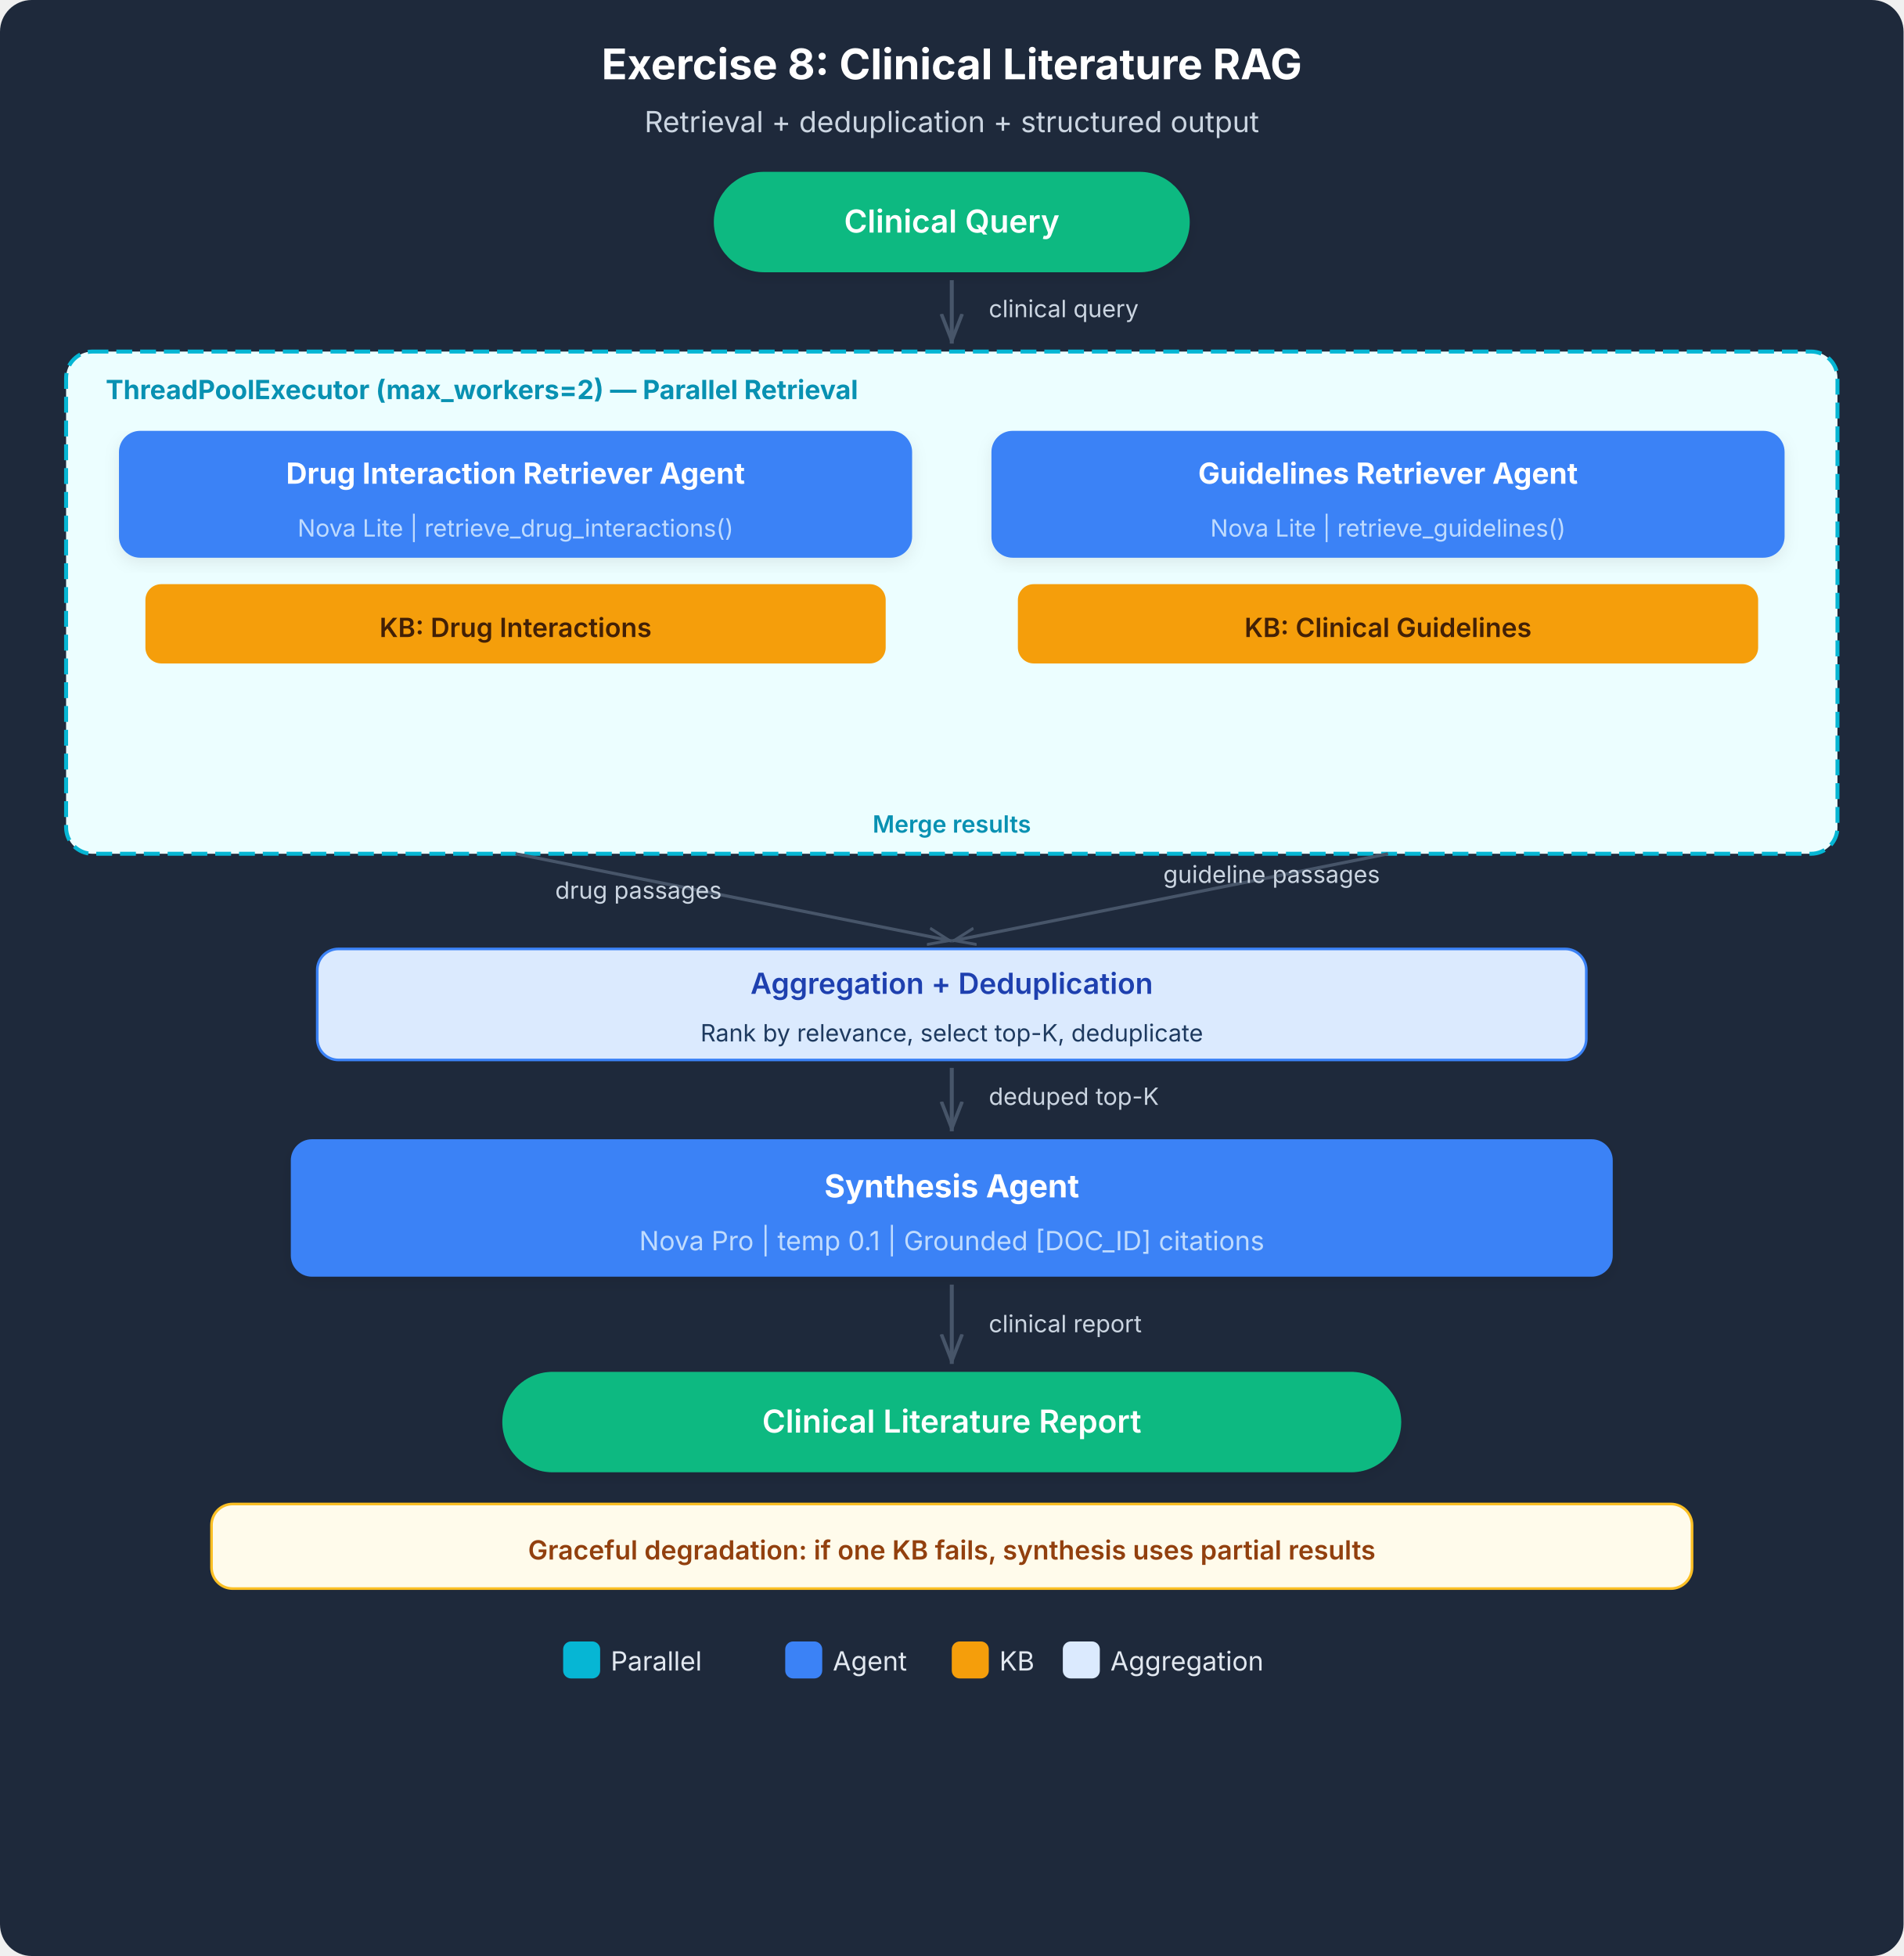
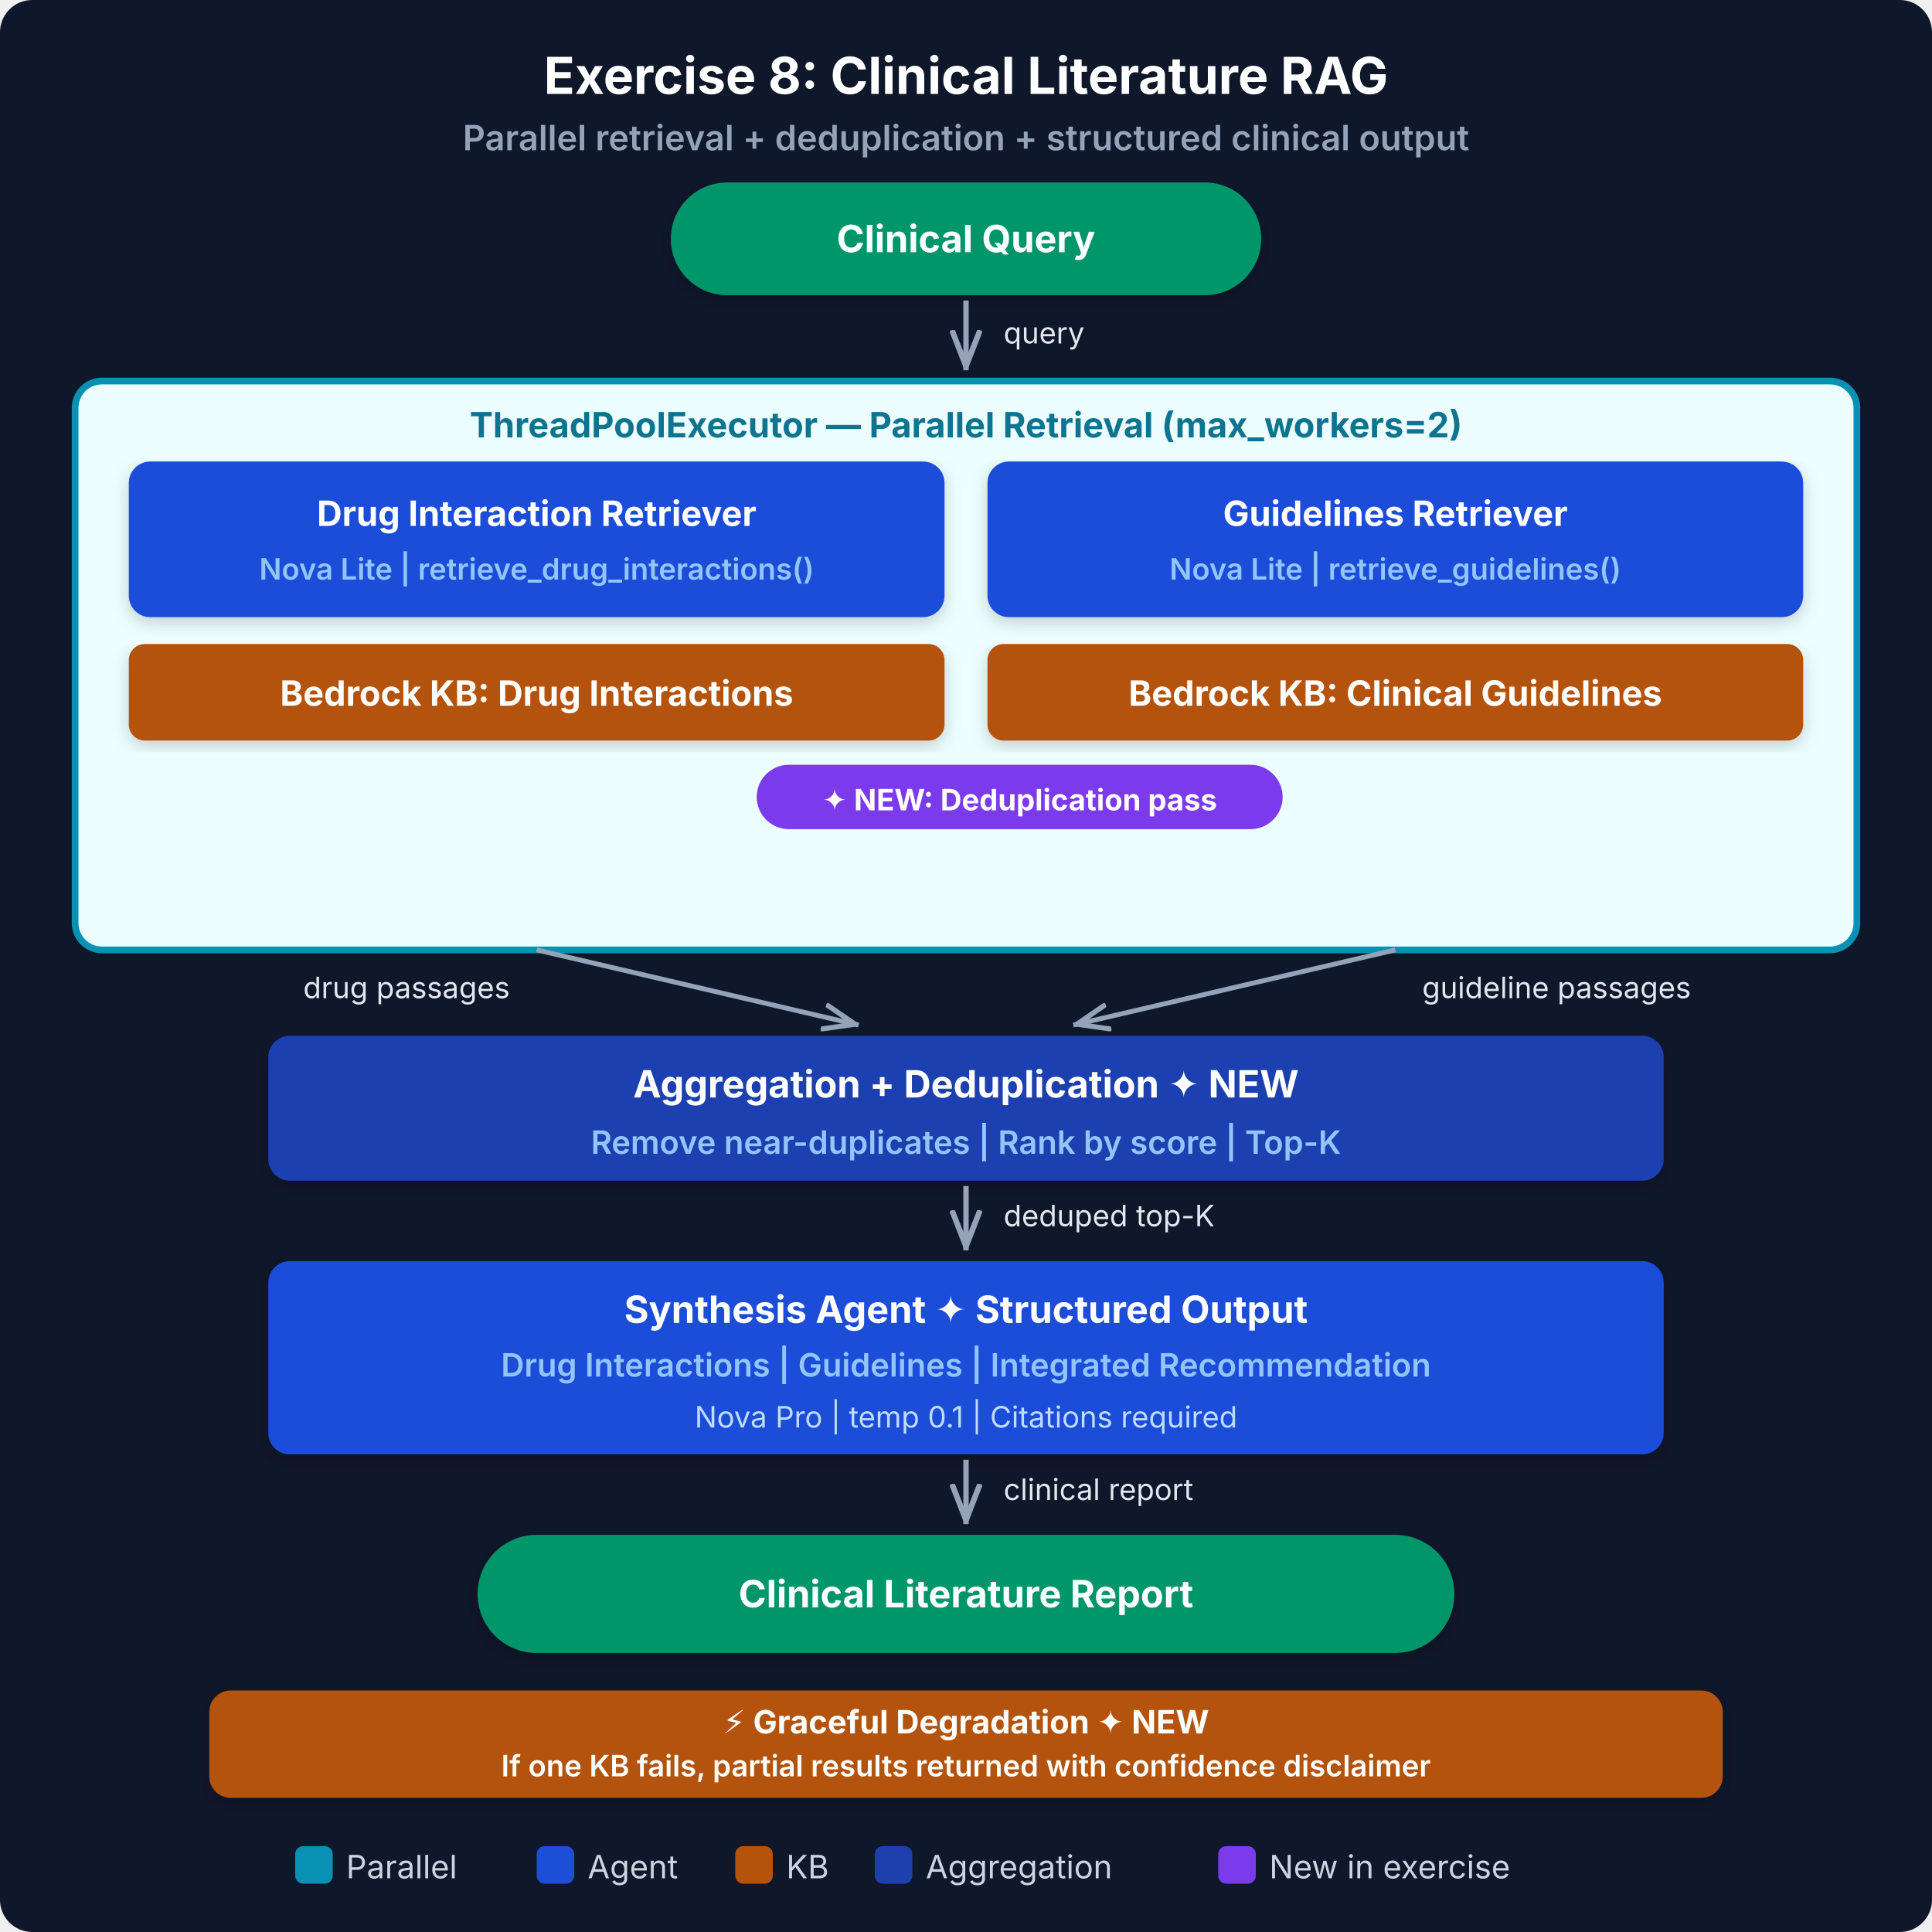
- <svg xmlns="http://www.w3.org/2000/svg" viewBox="0 0 720 740" font-family="system-ui, -apple-system, &quot;Segoe UI&quot;, sans-serif">
+ <svg xmlns="http://www.w3.org/2000/svg" viewBox="0 0 720 720" font-family="system-ui, -apple-system, &quot;Segoe UI&quot;, sans-serif">
  <defs>
    <filter id="sh" x="-4%" y="-4%" width="108%" height="116%">
-       <feDropShadow dx="0" dy="2" stdDeviation="3" flood-opacity="0.08" />
+       <feDropShadow dx="0" dy="2" stdDeviation="3" flood-opacity="0.18" />
    </filter>
    <marker id="a" viewBox="0 0 10 8" refX="10" refY="4" markerWidth="8" markerHeight="6" orient="auto">
-       <path d="M0,0.5 L9,4 L0,7.5" fill="none" stroke="#475569" stroke-width="1.2" stroke-linejoin="round" />
-     </marker>
-     <marker id="ah" viewBox="0 0 10 8" refX="10" refY="4" markerWidth="8" markerHeight="6" orient="auto">
-       <path d="M0,0.5 L9,4 L0,7.5" fill="none" stroke="#475569" stroke-width="1.2" stroke-linejoin="round" />
+       <path d="M0,0.5 L9,4 L0,7.5" fill="none" stroke="#94a3b8" stroke-width="1.4" stroke-linejoin="round" />
    </marker>
  </defs>
-   <rect width="720" height="740" rx="12" fill="#1e293b" />
-   <text x="360" y="30" text-anchor="middle" font-size="16" font-weight="700" fill="#ffffff">Exercise 8: Clinical Literature RAG</text>
-   <text x="360" y="50" text-anchor="middle" font-size="11" fill="#cbd5e1">Retrieval + deduplication + structured output</text>
-   <rect x="270" y="65" width="180" height="38" rx="19" fill="#10b981" filter="url(#sh)" />
-   <text x="360" y="88" text-anchor="middle" font-size="12" font-weight="600" fill="white">Clinical Query</text>
-   <rect x="25" y="133" width="670" height="190" rx="10" fill="#ecfeff" stroke="#06b6d4" stroke-width="1.5" stroke-dasharray="6,3" />
-   <text x="40" y="151" font-size="10" font-weight="700" fill="#0891b2">ThreadPoolExecutor (max_workers=2) — Parallel Retrieval</text>
-   <rect x="45" y="163" width="300" height="48" rx="8" fill="#3b82f6" filter="url(#sh)" />
-   <text x="195" y="183" text-anchor="middle" font-size="11" font-weight="700" fill="white">Drug Interaction Retriever Agent</text>
-   <text x="195" y="203" text-anchor="middle" font-size="9" fill="#bfdbfe">Nova Lite | retrieve_drug_interactions()</text>
-   <rect x="55" y="221" width="280" height="30" rx="6" fill="#f59e0b" />
-   <text x="195" y="241" text-anchor="middle" font-size="10" font-weight="600" fill="#422006">KB: Drug Interactions</text>
-   <rect x="375" y="163" width="300" height="48" rx="8" fill="#3b82f6" filter="url(#sh)" />
-   <text x="525" y="183" text-anchor="middle" font-size="11" font-weight="700" fill="white">Guidelines Retriever Agent</text>
-   <text x="525" y="203" text-anchor="middle" font-size="9" fill="#bfdbfe">Nova Lite | retrieve_guidelines()</text>
-   <rect x="385" y="221" width="280" height="30" rx="6" fill="#f59e0b" />
-   <text x="525" y="241" text-anchor="middle" font-size="10" font-weight="600" fill="#422006">KB: Clinical Guidelines</text>
-   <text x="360" y="315" text-anchor="middle" font-size="9" font-weight="600" fill="#0891b2">Merge results</text>
-   <rect x="120" y="359" width="480" height="42" rx="8" fill="#dbeafe" stroke="#3b82f6" stroke-width="1" />
-   <text x="360" y="376" text-anchor="middle" font-size="11" font-weight="600" fill="#1e40af">Aggregation + Deduplication</text>
-   <text x="360" y="394" text-anchor="middle" font-size="9" fill="#1e3a5f">Rank by relevance, select top-K, deduplicate</text>
-   <rect x="110" y="431" width="500" height="52" rx="8" fill="#3b82f6" filter="url(#sh)" />
-   <text x="360" y="453" text-anchor="middle" font-size="12" font-weight="700" fill="white">Synthesis Agent</text>
-   <text x="360" y="473" text-anchor="middle" font-size="10" fill="#bfdbfe">Nova Pro | temp 0.1 | Grounded [DOC_ID] citations</text>
-   <rect x="190" y="519" width="340" height="38" rx="19" fill="#10b981" filter="url(#sh)" />
-   <text x="360" y="542" text-anchor="middle" font-size="12" font-weight="600" fill="white">Clinical Literature Report</text>
-   <rect x="80" y="569" width="560" height="32" rx="8" fill="#fffbeb" stroke="#fbbf24" stroke-width="1" />
-   <text x="360" y="590" text-anchor="middle" font-size="10" font-weight="600" fill="#92400e">Graceful degradation: if one KB fails, synthesis uses partial results</text>
-   <rect x="213" y="621" width="14" height="14" rx="3" fill="#06b6d4" />
-   <text x="231" y="632" font-size="10" fill="#e2e8f0">Parallel</text>
-   <rect x="297" y="621" width="14" height="14" rx="3" fill="#3b82f6" />
-   <text x="315" y="632" font-size="10" fill="#e2e8f0">Agent</text>
-   <rect x="360" y="621" width="14" height="14" rx="3" fill="#f59e0b" />
-   <text x="378" y="632" font-size="10" fill="#e2e8f0">KB</text>
-   <rect x="402" y="621" width="14" height="14" rx="3" fill="#dbeafe" />
-   <text x="420" y="632" font-size="10" fill="#e2e8f0">Aggregation</text>
-   <g id="arrows">
-     <line x1="360" y1="106" x2="360" y2="130" stroke="#475569" stroke-width="1.5" marker-end="url(#a)" />
-     <text x="374" y="120" font-size="9" fill="#cbd5e1">clinical query</text>
-     <line x1="195" y1="323" x2="360" y2="356" stroke="#475569" stroke-width="1.2" marker-end="url(#a)" />
-     <text x="210" y="340" font-size="9" fill="#cbd5e1">drug passages</text>
-     <line x1="525" y1="323" x2="360" y2="356" stroke="#475569" stroke-width="1.2" marker-end="url(#a)" />
-     <text x="440" y="334" font-size="9" fill="#cbd5e1">guideline passages</text>
-     <line x1="360" y1="404" x2="360" y2="428" stroke="#475569" stroke-width="1.5" marker-end="url(#a)" />
-     <text x="374" y="418" font-size="9" fill="#cbd5e1">deduped top-K</text>
-     <line x1="360" y1="486" x2="360" y2="516" stroke="#475569" stroke-width="1.5" marker-end="url(#a)" />
-     <text x="374" y="504" font-size="9" fill="#cbd5e1">clinical report</text>
-   </g>
+   <rect width="720" height="720" rx="12" fill="#0f172a" />
+   <text x="360" y="35" text-anchor="middle" font-size="19" font-weight="700" fill="#ffffff">Exercise 8: Clinical Literature RAG</text>
+   <text x="360" y="56" text-anchor="middle" font-size="13" font-weight="600" fill="#94a3b8">Parallel retrieval  +  deduplication  +  structured clinical output</text>
+   <rect x="250" y="68" width="220" height="42" rx="21" fill="#059669" filter="url(#sh)" />
+   <text x="360" y="94" text-anchor="middle" font-size="14" font-weight="700" fill="white">Clinical Query</text>
+   <line x1="360" y1="112" x2="360" y2="138" stroke="#94a3b8" stroke-width="2" marker-end="url(#a)" />
+   <text x="374" y="128" font-size="11" fill="#e2e8f0">query</text>
+   <rect x="28" y="142" width="664" height="212" rx="10" fill="#ecfeff" stroke="#0891b2" stroke-width="2.5" />
+   <text x="360" y="163" text-anchor="middle" font-size="13" font-weight="700" fill="#0e7490">ThreadPoolExecutor  —  Parallel Retrieval  (max_workers=2)</text>
+   <rect x="48" y="172" width="304" height="58" rx="8" fill="#1d4ed8" filter="url(#sh)" />
+   <text x="200" y="196" text-anchor="middle" font-size="13" font-weight="700" fill="white">Drug Interaction Retriever</text>
+   <text x="200" y="216" text-anchor="middle" font-size="11" font-weight="600" fill="#93c5fd">Nova Lite  |  retrieve_drug_interactions()</text>
+   <rect x="48" y="240" width="304" height="36" rx="6" fill="#b45309" filter="url(#sh)" />
+   <text x="200" y="263" text-anchor="middle" font-size="13" font-weight="700" fill="white">Bedrock KB: Drug Interactions</text>
+   <rect x="368" y="172" width="304" height="58" rx="8" fill="#1d4ed8" filter="url(#sh)" />
+   <text x="520" y="196" text-anchor="middle" font-size="13" font-weight="700" fill="white">Guidelines Retriever</text>
+   <text x="520" y="216" text-anchor="middle" font-size="11" font-weight="600" fill="#93c5fd">Nova Lite  |  retrieve_guidelines()</text>
+   <rect x="368" y="240" width="304" height="36" rx="6" fill="#b45309" filter="url(#sh)" />
+   <text x="520" y="263" text-anchor="middle" font-size="13" font-weight="700" fill="white">Bedrock KB: Clinical Guidelines</text>
+   <rect x="282" y="285" width="196" height="24" rx="12" fill="#7c3aed" />
+   <text x="380" y="302" text-anchor="middle" font-size="11" font-weight="700" fill="white">✦ NEW: Deduplication pass</text>
+   <line x1="200" y1="354" x2="320" y2="382" stroke="#94a3b8" stroke-width="1.8" marker-end="url(#a)" />
+   <text x="190" y="372" text-anchor="end" font-size="11" fill="#e2e8f0">drug passages</text>
+   <line x1="520" y1="354" x2="400" y2="382" stroke="#94a3b8" stroke-width="1.8" marker-end="url(#a)" />
+   <text x="530" y="372" text-anchor="start" font-size="11" fill="#e2e8f0">guideline passages</text>
+   <rect x="100" y="386" width="520" height="54" rx="8" fill="#1e40af" filter="url(#sh)" />
+   <text x="360" y="409" text-anchor="middle" font-size="14" font-weight="700" fill="white">Aggregation + Deduplication  ✦ NEW</text>
+   <text x="360" y="430" text-anchor="middle" font-size="12" font-weight="600" fill="#93c5fd">Remove near-duplicates  |  Rank by score  |  Top-K</text>
+   <line x1="360" y1="442" x2="360" y2="466" stroke="#94a3b8" stroke-width="2" marker-end="url(#a)" />
+   <text x="374" y="457" font-size="11" fill="#e2e8f0">deduped top-K</text>
+   <rect x="100" y="470" width="520" height="72" rx="8" fill="#1d4ed8" filter="url(#sh)" />
+   <text x="360" y="493" text-anchor="middle" font-size="14" font-weight="700" fill="white">Synthesis Agent  ✦ Structured Output</text>
+   <text x="360" y="513" text-anchor="middle" font-size="12" font-weight="600" fill="#93c5fd">Drug Interactions  |  Guidelines  |  Integrated Recommendation</text>
+   <text x="360" y="532" text-anchor="middle" font-size="11" fill="#bfdbfe">Nova Pro  |  temp 0.1  |  Citations required</text>
+   <line x1="360" y1="544" x2="360" y2="568" stroke="#94a3b8" stroke-width="2" marker-end="url(#a)" />
+   <text x="374" y="559" font-size="11" fill="#e2e8f0">clinical report</text>
+   <rect x="178" y="572" width="364" height="44" rx="22" fill="#059669" filter="url(#sh)" />
+   <text x="360" y="599" text-anchor="middle" font-size="14" font-weight="700" fill="white">Clinical Literature Report</text>
+   <rect x="78" y="630" width="564" height="40" rx="8" fill="#b45309" filter="url(#sh)" />
+   <text x="360" y="646" text-anchor="middle" font-size="12" font-weight="700" fill="white">⚡  Graceful Degradation  ✦ NEW</text>
+   <text x="360" y="662" text-anchor="middle" font-size="11" font-weight="600" fill="white">If one KB fails, partial results returned with confidence disclaimer</text>
+   <rect x="110" y="688" width="14" height="14" rx="3" fill="#0891b2" />
+   <text x="129" y="700" font-size="12" fill="#cbd5e1">Parallel</text>
+   <rect x="200" y="688" width="14" height="14" rx="3" fill="#1d4ed8" />
+   <text x="219" y="700" font-size="12" fill="#cbd5e1">Agent</text>
+   <rect x="274" y="688" width="14" height="14" rx="3" fill="#b45309" />
+   <text x="293" y="700" font-size="12" fill="#cbd5e1">KB</text>
+   <rect x="326" y="688" width="14" height="14" rx="3" fill="#1e40af" />
+   <text x="345" y="700" font-size="12" fill="#cbd5e1">Aggregation</text>
+   <rect x="454" y="688" width="14" height="14" rx="3" fill="#7c3aed" />
+   <text x="473" y="700" font-size="12" fill="#cbd5e1">New in exercise</text>
</svg>
